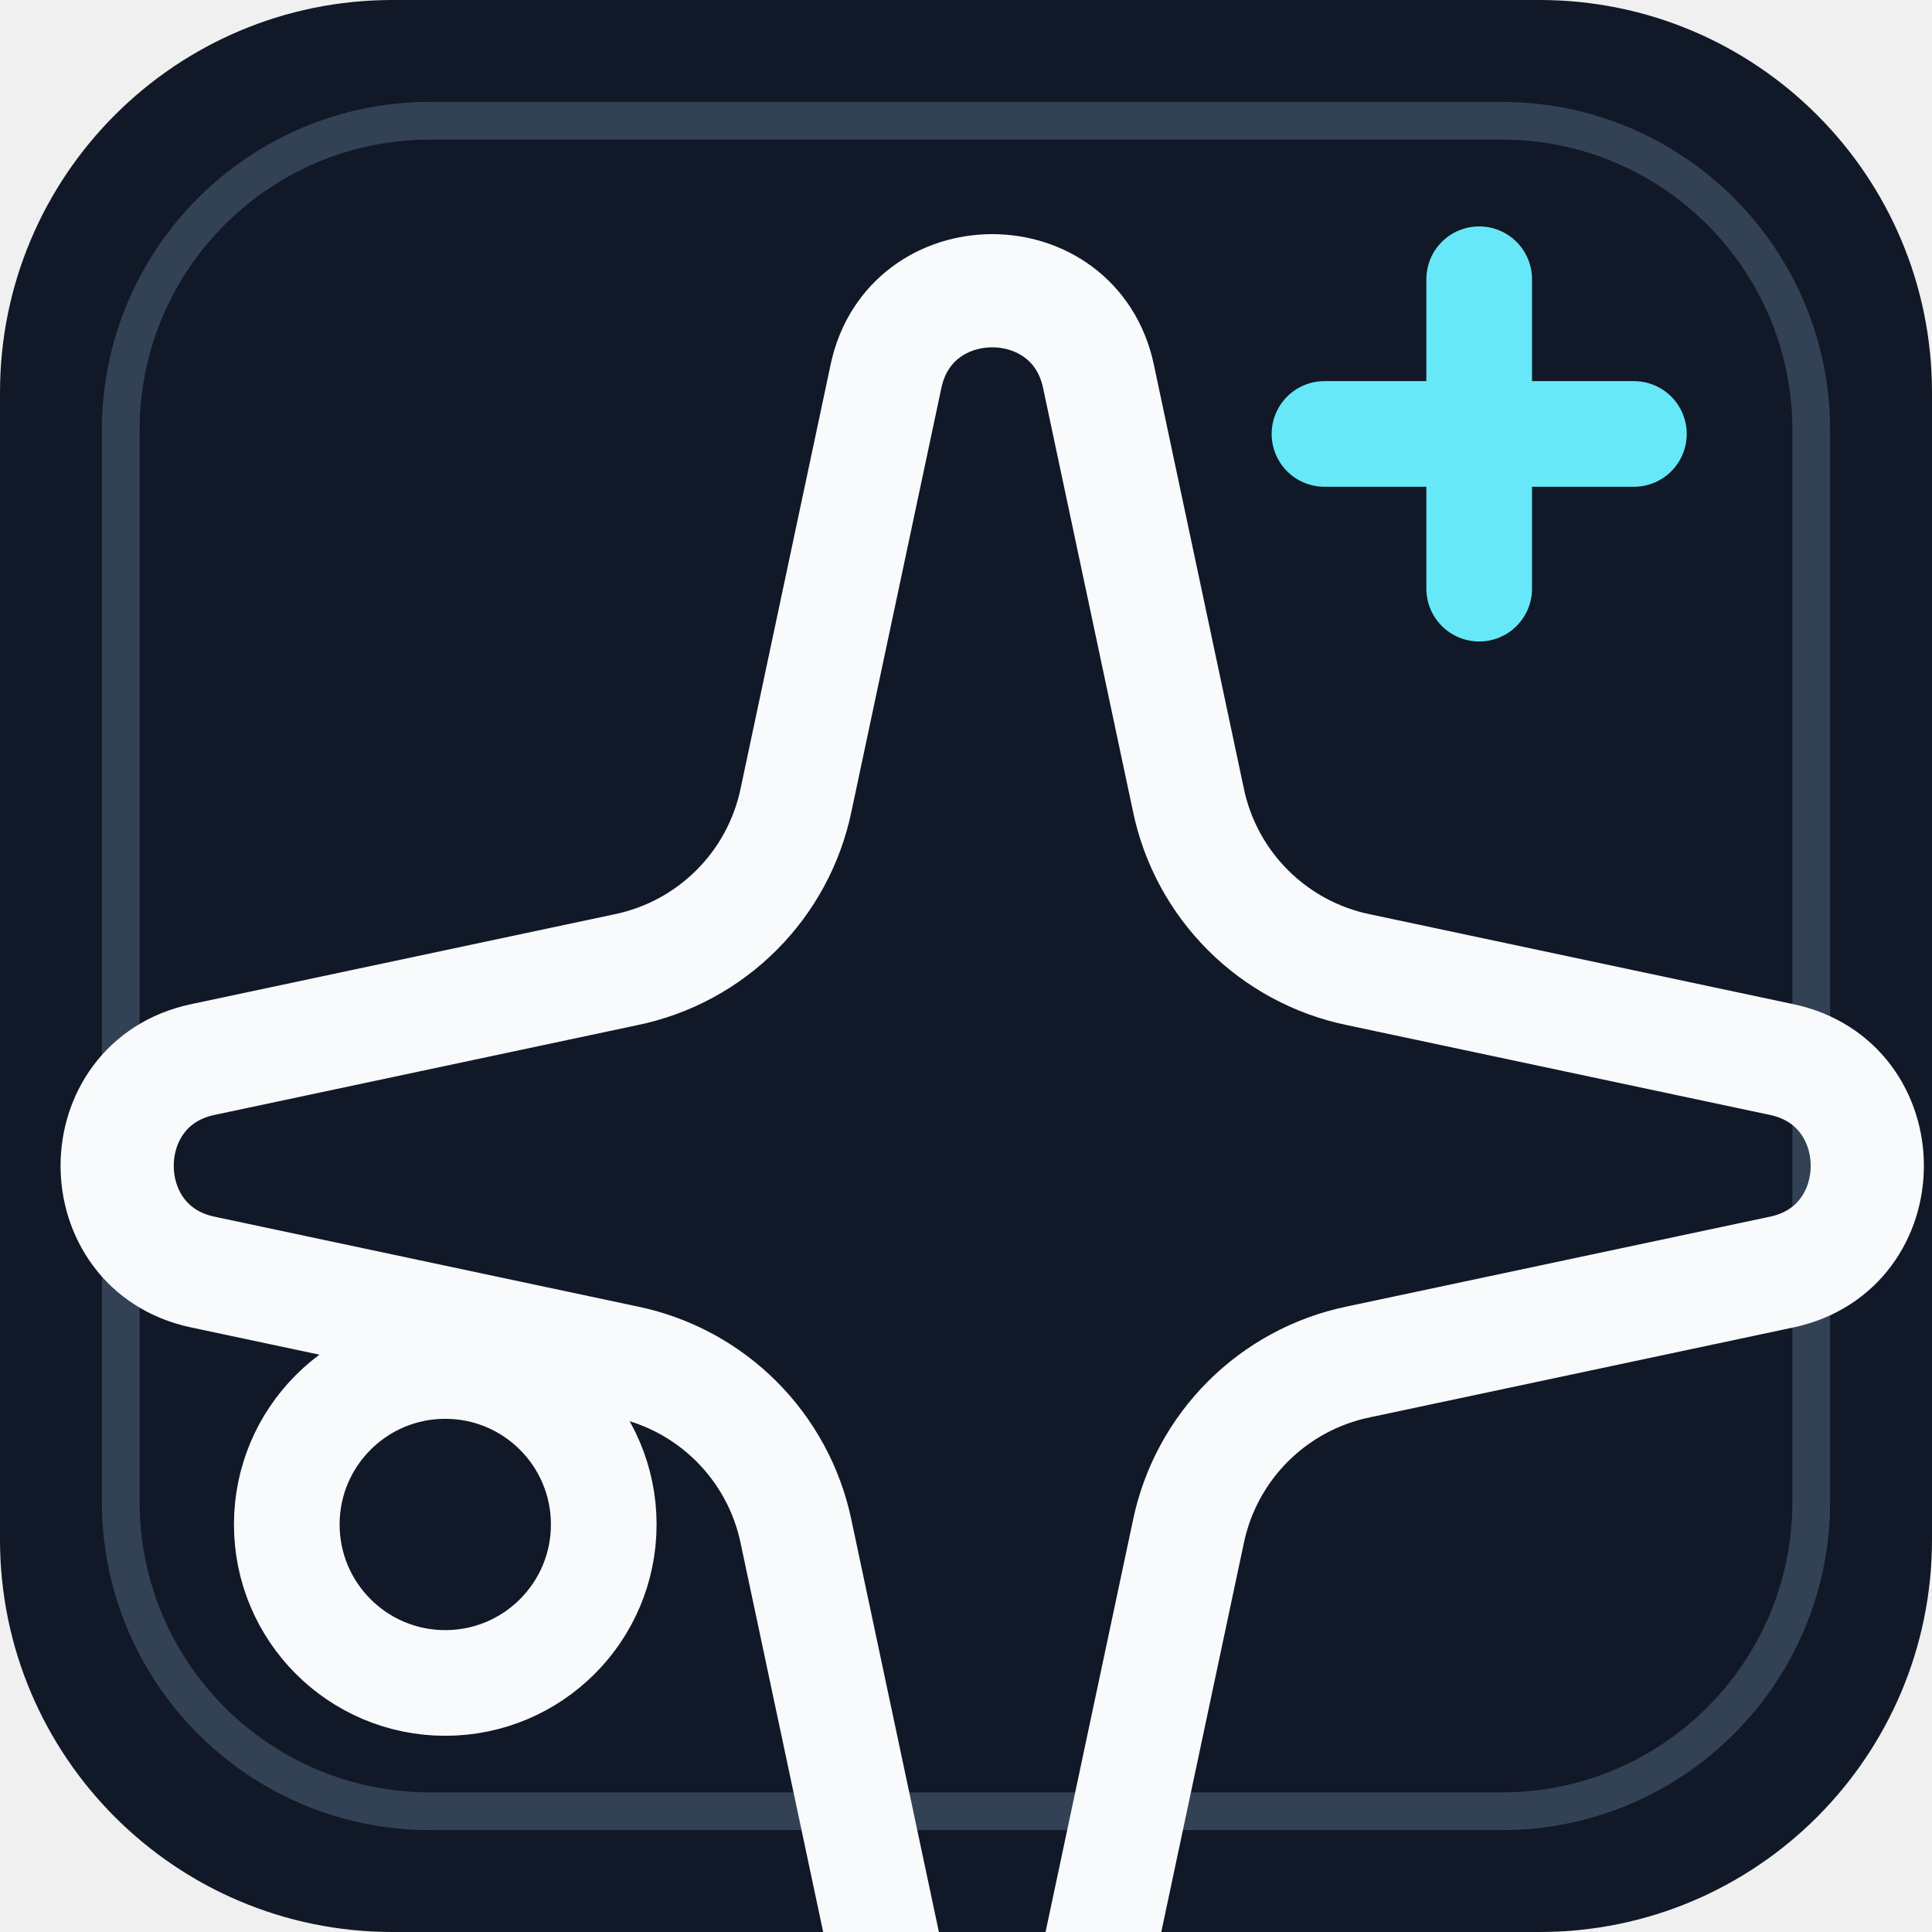
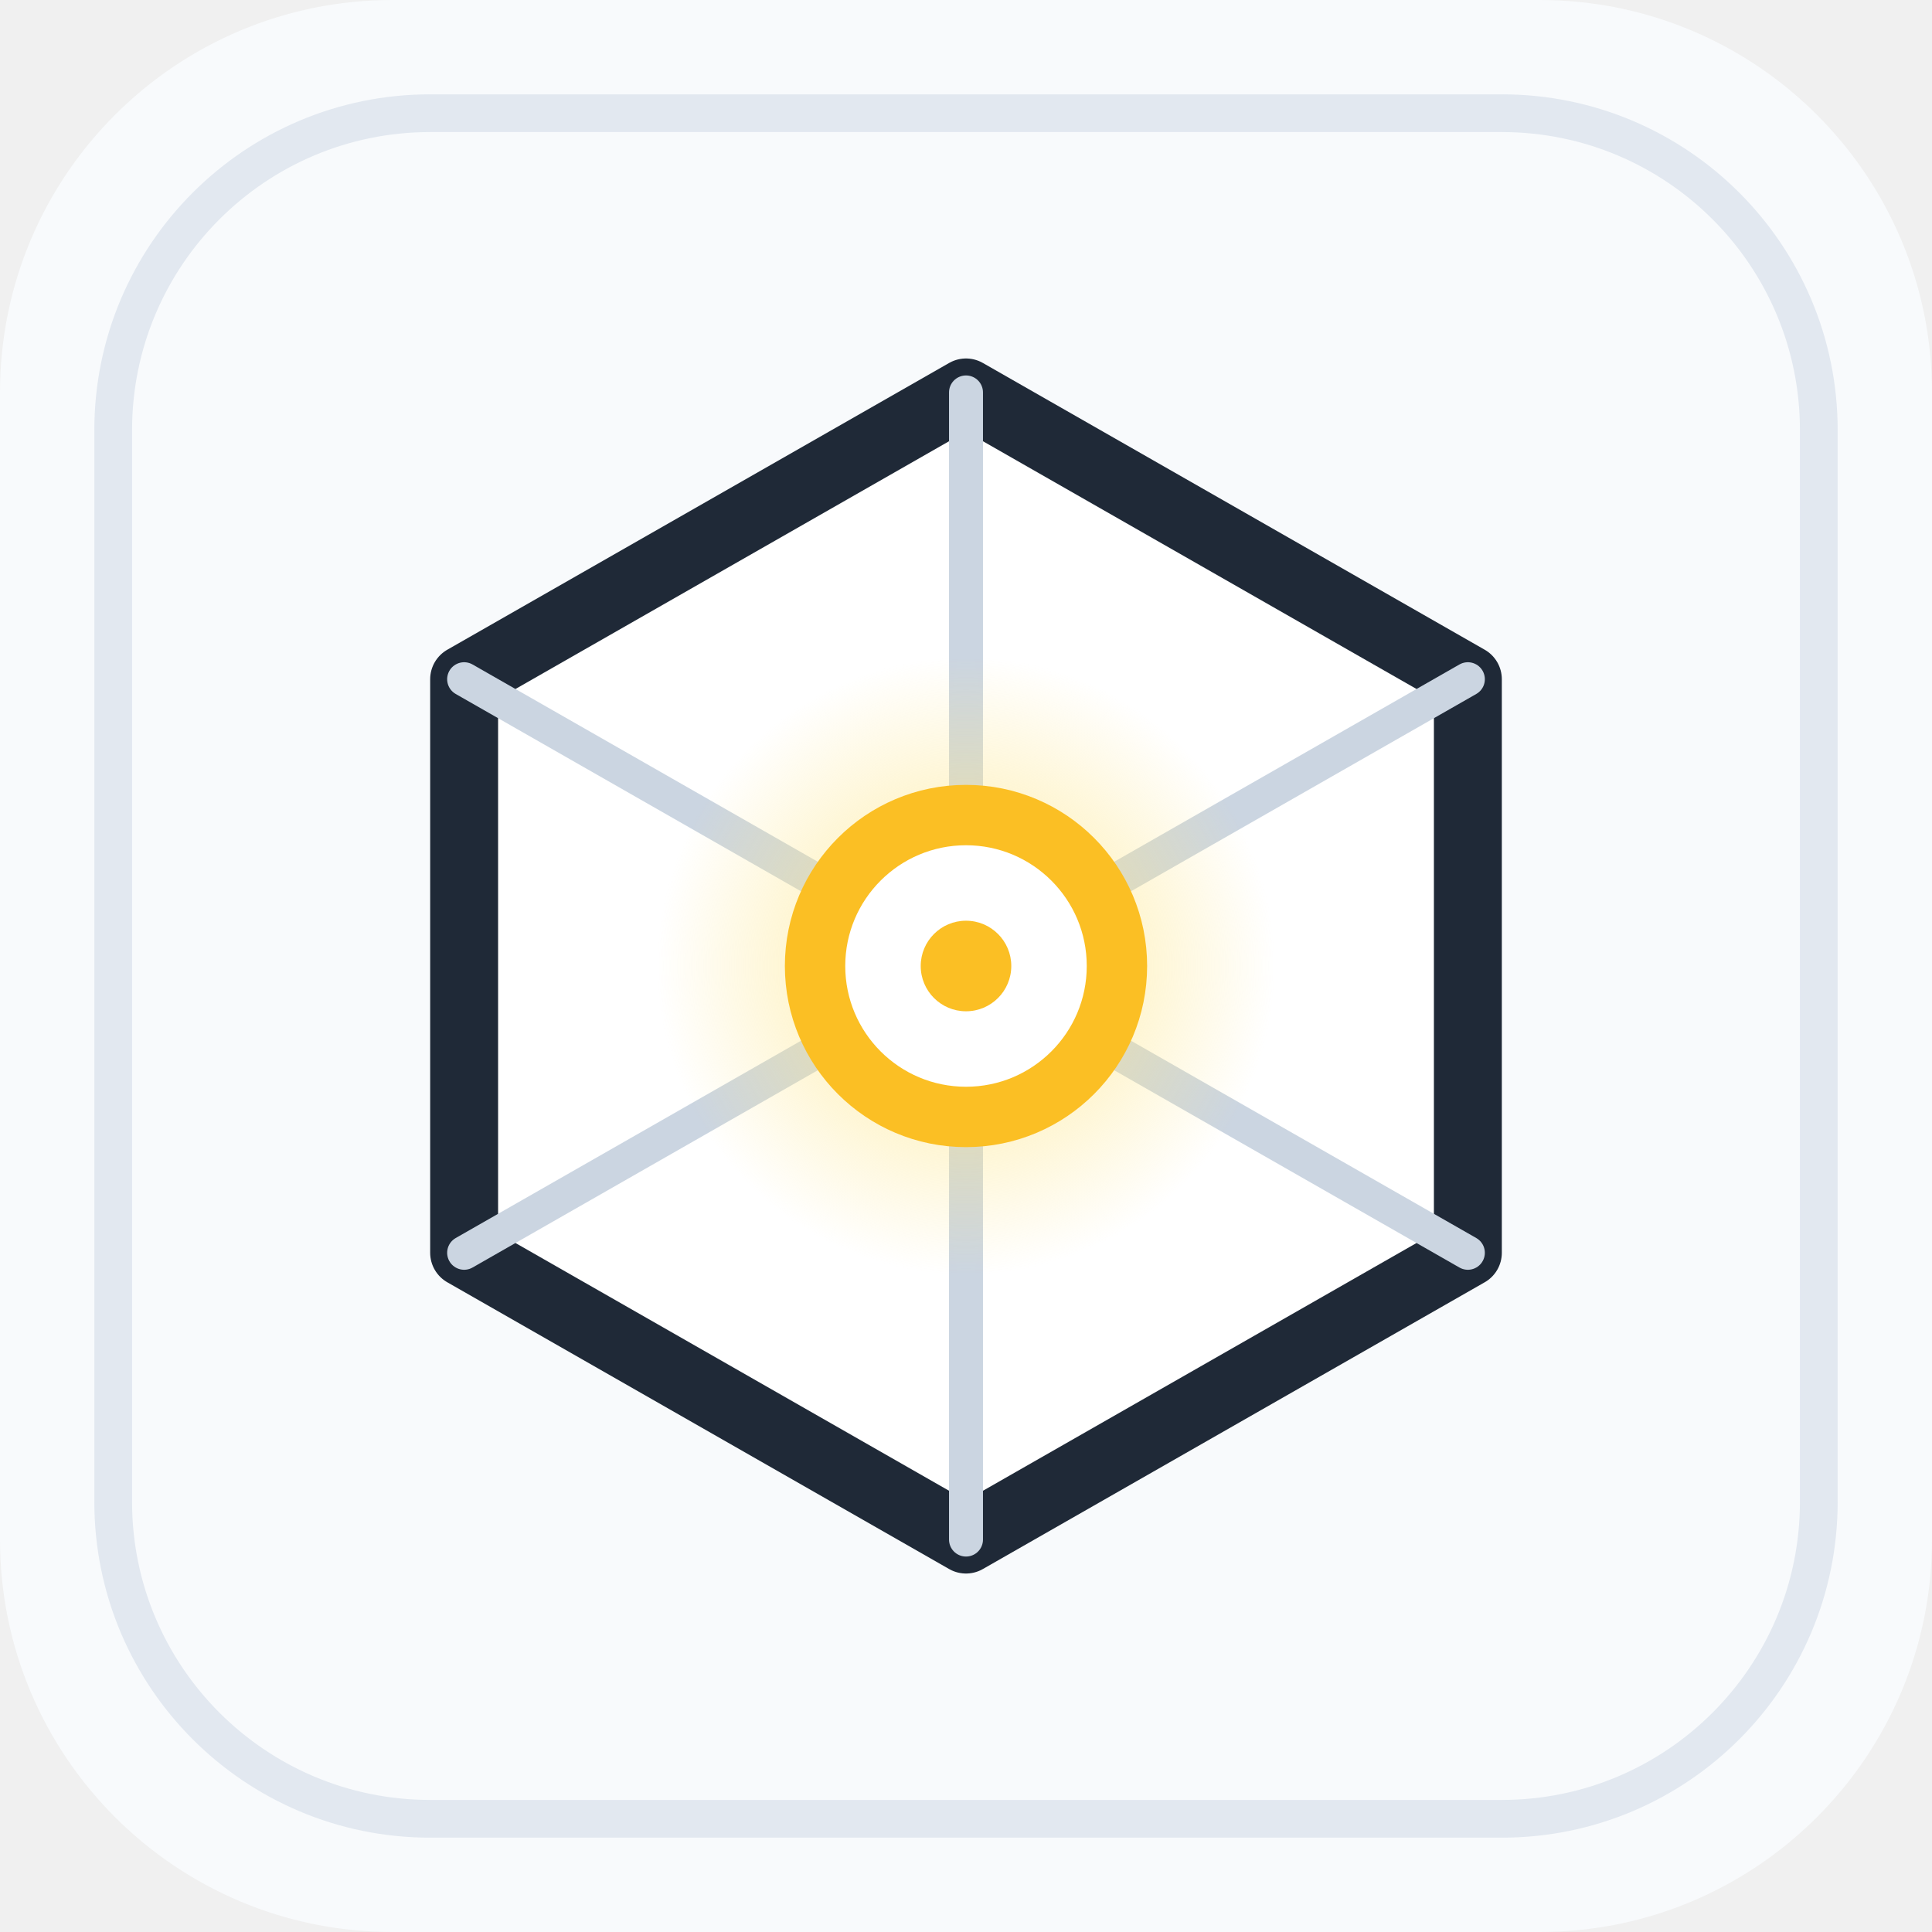
- <svg xmlns="http://www.w3.org/2000/svg" viewBox="0 0 512 512" role="img" aria-label="xshow circuits">
-   <rect width="512" height="512" rx="104" fill="#111827" />
-   <rect x="32" y="32" width="448" height="448" rx="82" fill="none" stroke="#334155" stroke-width="10" />
-   <path d="M234.8 99.7c6.4-30.2 49.9-30.2 56.3 0l23.8 112.1a58 58 0 0 0 45.2 45.2l112.1 23.8c30.2 6.4 30.2 49.9 0 56.3l-112.1 23.8a58 58 0 0 0-45.2 45.2l-23.8 112.1c-6.4 30.2-49.9 30.2-56.3 0L211 406.1a58 58 0 0 0-45.2-45.2L53.7 337.1c-30.2-6.4-30.2-49.9 0-56.3L165.8 257a58 58 0 0 0 45.2-45.2z" fill="none" stroke="#f8fafc" stroke-linejoin="round" stroke-width="30" />
-   <path d="M392 74v82M433 115h-82" fill="none" stroke="#67e8f9" stroke-linecap="round" stroke-width="28" />
-   <circle cx="118" cy="404" r="42" fill="none" stroke="#f8fafc" stroke-width="28" />
+ <svg xmlns="http://www.w3.org/2000/svg" viewBox="0 0 512 512" role="img" aria-label="明石空间">
+   <defs>
+     <radialGradient id="light" cx="0" cy="0" r="1" gradientUnits="userSpaceOnUse" gradientTransform="translate(256 256) rotate(90) scale(82)">
+       <stop offset="0" stop-color="#fbbf24" stop-opacity="0.92" />
+       <stop offset="0.52" stop-color="#fde68a" stop-opacity="0.42" />
+       <stop offset="1" stop-color="#fde68a" stop-opacity="0" />
+     </radialGradient>
+   </defs>
+   <rect width="512" height="512" rx="104" fill="#f8fafc" />
+   <rect x="30" y="30" width="452" height="452" rx="84" fill="none" stroke="#e2e8f0" stroke-width="10" />
+   <path d="M256 104 389 180v152l-133 76-133-76V180Z" fill="#fff" stroke="#1f2937" stroke-linejoin="round" stroke-width="18" />
+   <path d="M256 104v304M123 180l133 76 133-76M123 332l133-76 133 76" fill="none" stroke="#cbd5e1" stroke-linecap="round" stroke-linejoin="round" stroke-width="9" />
+   <circle cx="256" cy="256" r="82" fill="url(#light)" />
+   <circle cx="256" cy="256" r="40" fill="#fff" stroke="#fbbf24" stroke-width="16" />
+   <circle cx="256" cy="256" r="12" fill="#fbbf24" />
</svg>
